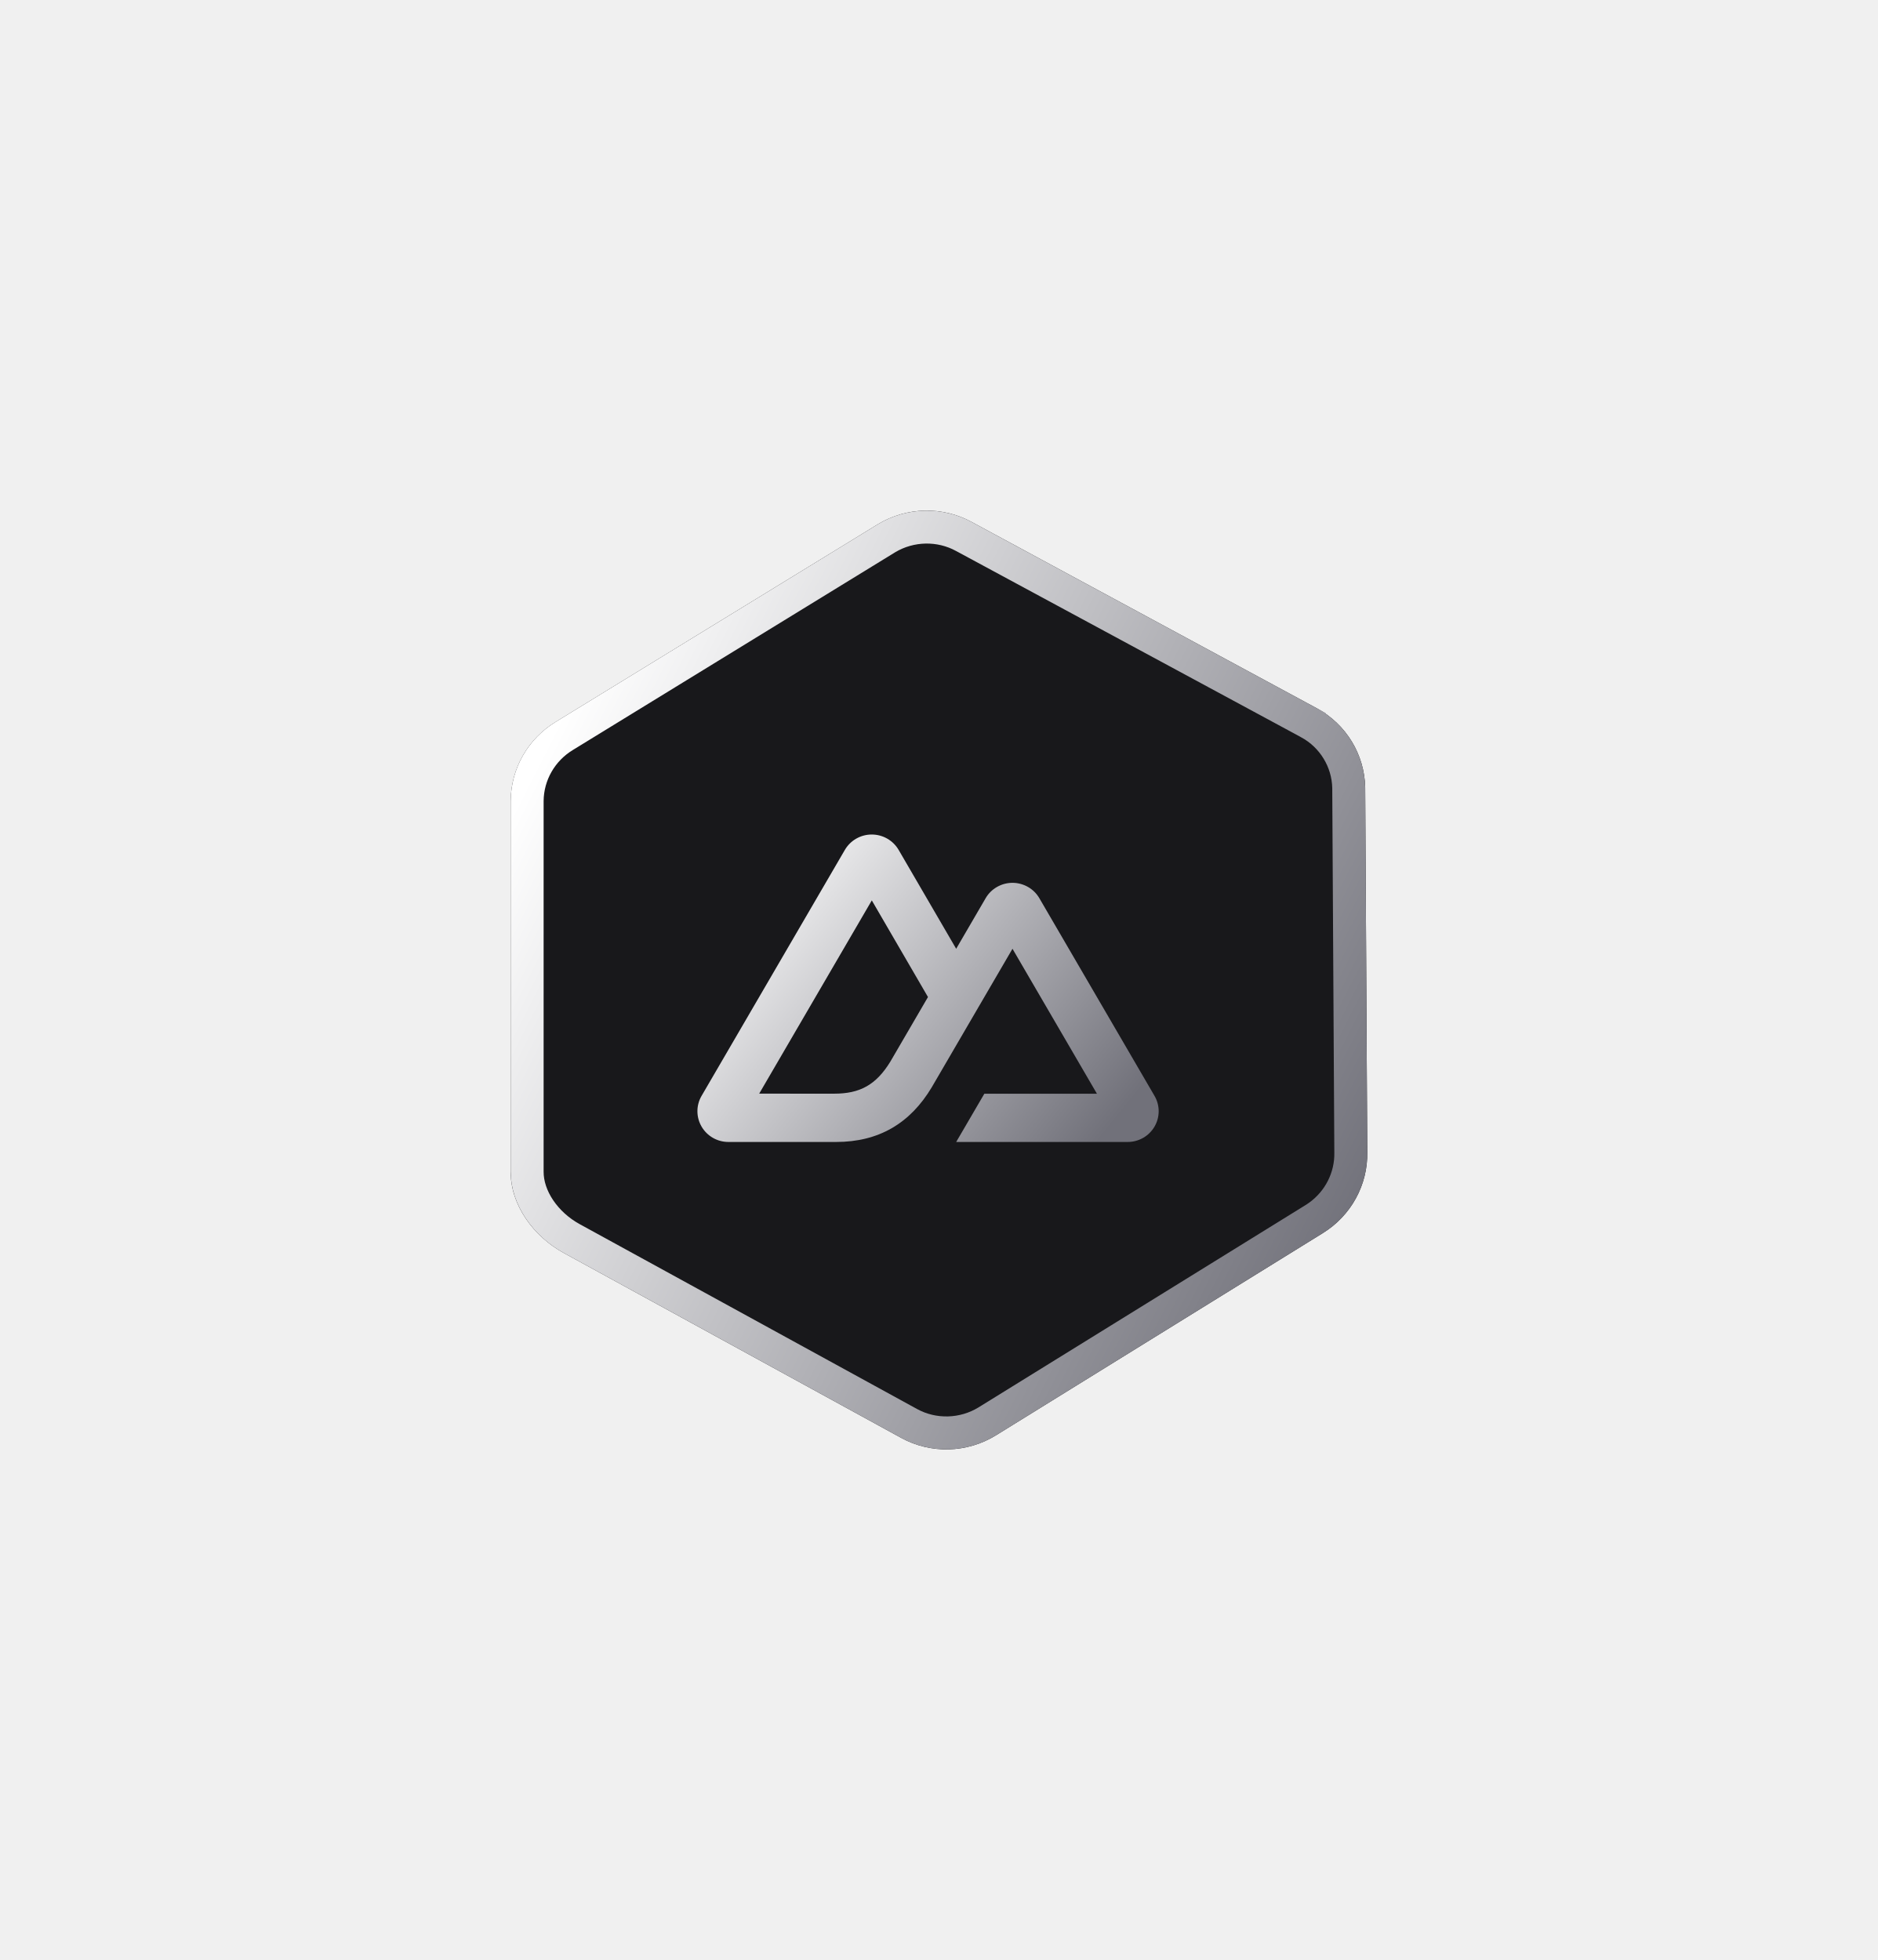
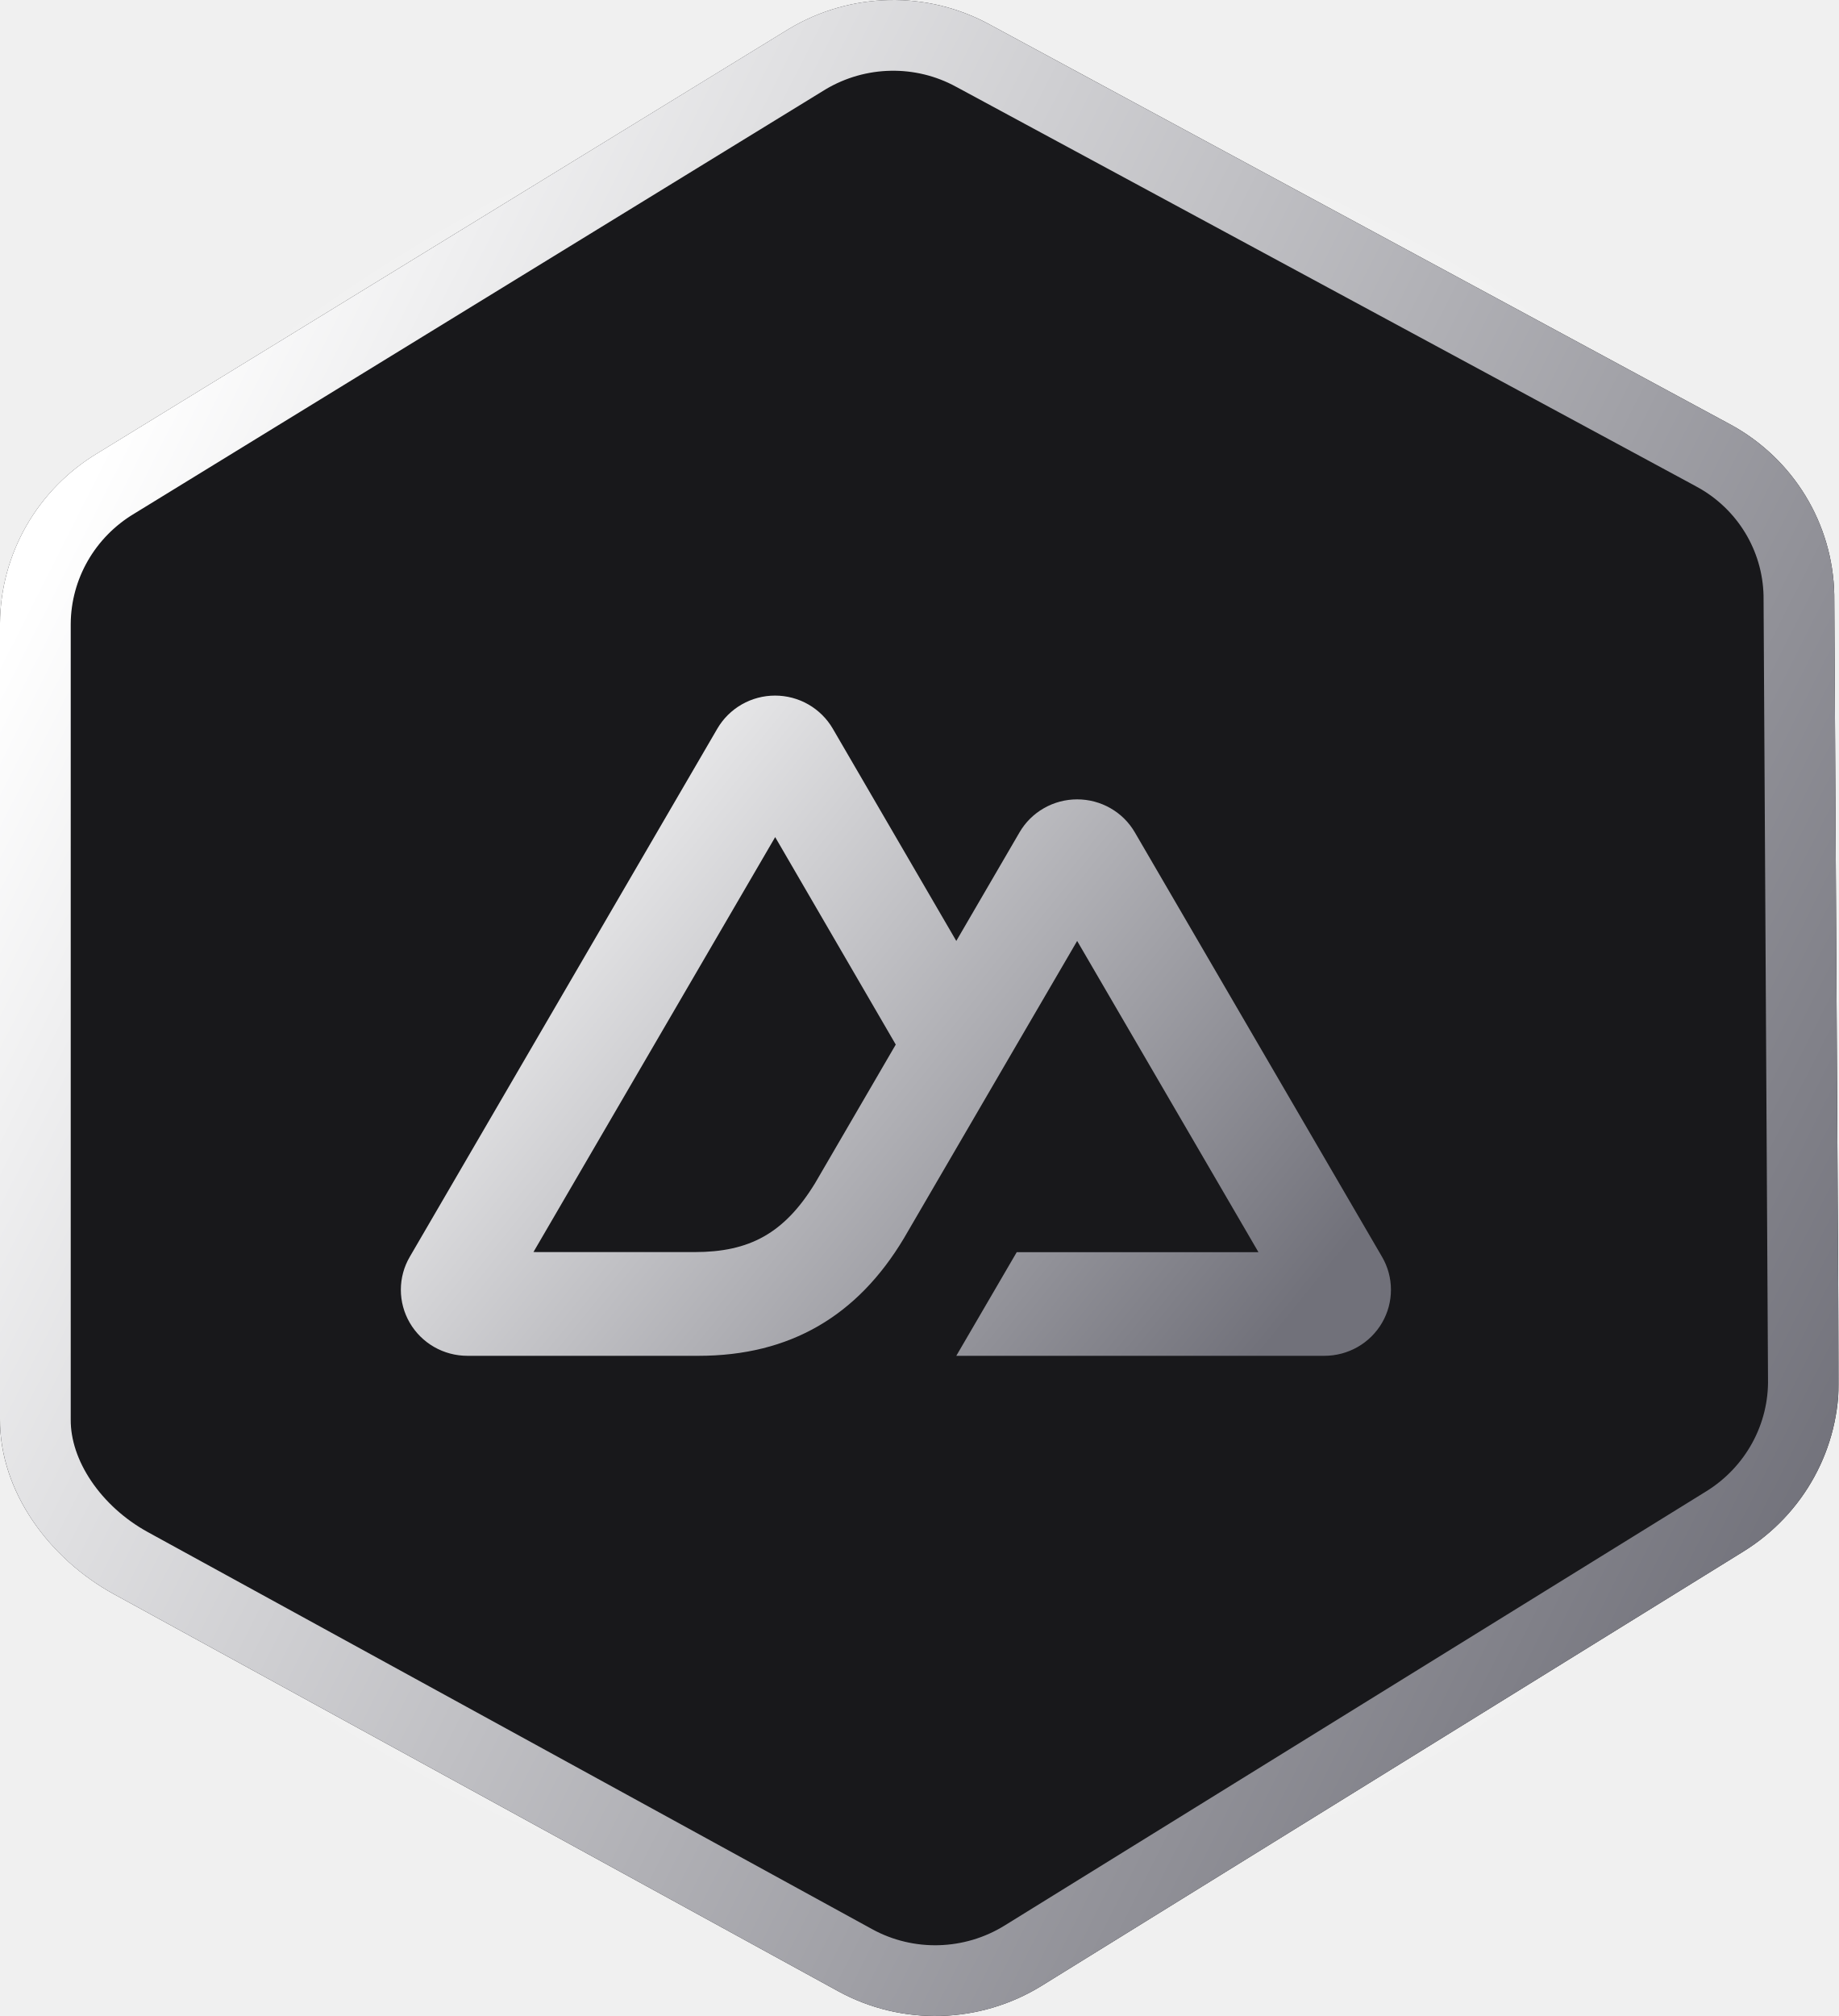
- <svg xmlns="http://www.w3.org/2000/svg" width="114" height="119" viewBox="0 0 114 119" fill="none">
-   <g filter="url(#filter0_d_1108_50569)">
-     <path d="M33.767 43.808L53.313 31.815C55.057 30.771 57.226 30.727 59.001 31.7L79.958 43.014C81.722 43.981 82.832 45.807 82.873 47.809L82.999 69.941C83.04 71.936 82.017 73.806 80.306 74.865L60.465 87.141C58.711 88.227 56.507 88.287 54.705 87.3L34.218 76.071C32.406 75.078 30.986 73.18 31 71.122L31 48.624C31.013 46.654 32.062 44.828 33.767 43.808Z" fill="#18181B" />
-     <path d="M80.044 73.839C79.959 73.9 79.87 73.959 79.78 74.015L59.939 86.291C58.498 87.183 56.668 87.236 55.186 86.423L34.698 75.194C33.119 74.328 31.989 72.716 32 71.129L32 71.122L32 48.631C32 48.63 32 48.629 32 48.628C32.012 47.012 32.873 45.508 34.28 44.666L34.28 44.666L34.29 44.66L53.831 32.67C55.264 31.815 57.061 31.777 58.52 32.577L58.52 32.577L58.526 32.58L79.478 43.891C79.478 43.892 79.479 43.892 79.48 43.893C80.927 44.687 81.837 46.192 81.873 47.823L81.999 69.946L81.999 69.954L81.999 69.961C82.031 71.493 81.296 72.943 80.044 73.839Z" stroke="url(#paint0_linear_1108_50569)" stroke-width="2" />
+ <svg xmlns="http://www.w3.org/2000/svg" width="52" height="57" viewBox="0 0 52 57" fill="none">
+   <g clip-path="url(#clip0_1108_50569)">
+     <g filter="url(#filter0_d_1108_50569)">
+       <path d="M2.767 12.808L22.314 0.815C24.058 -0.229 26.226 -0.273 28.001 0.7L48.958 12.014C50.722 12.981 51.832 14.807 51.873 16.809L51.999 38.941C52.04 40.936 51.017 42.806 49.306 43.865L29.465 56.141C27.711 57.227 25.507 57.287 23.705 56.3L3.218 45.071C1.406 44.078 -0.014 42.18 9.76433e-05 40.122L0 17.625C0.013 15.654 1.062 13.828 2.767 12.808Z" fill="#18181B" />
+       <path d="M3.28 13.666L3.28 13.666L3.29 13.66L22.831 1.67C24.272 0.81 26.059 0.777 27.52 1.577L27.52 1.577L27.526 1.58L48.477 12.891C48.478 12.892 48.479 12.892 48.48 12.893C49.928 13.688 50.837 15.183 50.873 16.823L50.999 38.946L50.999 38.954L50.999 38.961C51.033 40.599 50.193 42.14 48.78 43.015L28.939 55.291C27.49 56.188 25.67 56.236 24.186 55.423L3.698 44.194C2.117 43.327 0.989 41.725 1 40.129V40.122L1 17.631C1 17.63 1 17.629 1 17.628C1.012 16.012 1.873 14.508 3.28 13.666Z" stroke="url(#paint0_linear_1108_50569)" stroke-width="2" />
+     </g>
+     <path d="M27.044 38.334H37.453C37.784 38.334 38.108 38.248 38.395 38.084C38.681 37.92 38.919 37.684 39.084 37.4C39.249 37.117 39.336 36.795 39.336 36.467C39.336 36.139 39.249 35.817 39.083 35.534L32.093 23.534C31.928 23.25 31.69 23.014 31.404 22.851C31.117 22.687 30.793 22.601 30.462 22.601C30.132 22.601 29.807 22.687 29.521 22.851C29.235 23.014 28.997 23.25 28.832 23.534L27.044 26.604L23.55 20.6C23.384 20.316 23.146 20.081 22.86 19.917C22.574 19.753 22.249 19.667 21.918 19.667C21.588 19.667 21.263 19.753 20.977 19.917C20.69 20.081 20.453 20.316 20.287 20.6L11.589 35.534C11.423 35.817 11.336 36.139 11.336 36.467C11.336 36.795 11.423 37.117 11.588 37.4C11.753 37.684 11.991 37.92 12.277 38.084C12.563 38.248 12.888 38.334 13.219 38.334H19.753C22.341 38.334 24.25 37.207 25.564 35.008L28.753 29.534L30.462 26.604L35.589 35.404H28.753L27.044 38.334ZM19.646 35.401L15.086 35.4L21.922 23.668L25.332 29.534L23.049 33.455C22.176 34.881 21.185 35.401 19.646 35.401Z" fill="url(#paint1_linear_1108_50569)" />
  </g>
-   <path d="M58.044 69.334H68.453C68.784 69.334 69.108 69.248 69.395 69.084C69.681 68.92 69.919 68.684 70.084 68.4C70.249 68.117 70.336 67.795 70.336 67.467C70.336 67.139 70.249 66.817 70.083 66.534L63.093 54.534C62.928 54.25 62.69 54.014 62.404 53.851C62.117 53.687 61.793 53.6 61.462 53.6C61.132 53.6 60.807 53.687 60.521 53.851C60.234 54.014 59.997 54.25 59.832 54.534L58.044 57.604L54.55 51.6C54.384 51.316 54.146 51.081 53.86 50.917C53.574 50.753 53.249 50.667 52.918 50.667C52.588 50.667 52.263 50.753 51.977 50.917C51.69 51.081 51.453 51.316 51.287 51.6L42.589 66.534C42.423 66.817 42.336 67.139 42.336 67.467C42.336 67.795 42.423 68.117 42.588 68.4C42.753 68.684 42.991 68.92 43.277 69.084C43.563 69.248 43.888 69.334 44.219 69.334H50.753C53.341 69.334 55.251 68.207 56.564 66.008L59.754 60.534L61.462 57.604L66.588 66.404H59.754L58.044 69.334ZM50.646 66.401L46.086 66.4L52.922 54.667L56.332 60.534L54.048 64.455C53.176 65.881 52.185 66.401 50.646 66.401Z" fill="url(#paint1_linear_1108_50569)" />
  <defs>
-     <filter id="filter0_d_1108_50569" x="0" y="0" width="114" height="119" filterUnits="userSpaceOnUse" color-interpolation-filters="sRGB">
+     <filter id="filter0_d_1108_50569" x="-31" y="-31" width="114" height="119" filterUnits="userSpaceOnUse" color-interpolation-filters="sRGB">
      <feFlood flood-opacity="0" result="BackgroundImageFix" />
      <feColorMatrix in="SourceAlpha" type="matrix" values="0 0 0 0 0 0 0 0 0 0 0 0 0 0 0 0 0 0 127 0" result="hardAlpha" />
      <feOffset />
      <feGaussianBlur stdDeviation="15.5" />
      <feComposite in2="hardAlpha" operator="out" />
      <feColorMatrix type="matrix" values="0 0 0 0 1 0 0 0 0 1 0 0 0 0 1 0 0 0 0.07 0" />
      <feBlend mode="normal" in2="BackgroundImageFix" result="effect1_dropShadow_1108_50569" />
      <feBlend mode="normal" in="SourceGraphic" in2="effect1_dropShadow_1108_50569" result="shape" />
    </filter>
-     <linearGradient id="paint0_linear_1108_50569" x1="31.51" y1="48.482" x2="82.568" y2="74.3" gradientUnits="userSpaceOnUse">
+     <linearGradient id="paint0_linear_1108_50569" x1="0.51" y1="17.482" x2="51.568" y2="43.3" gradientUnits="userSpaceOnUse">
      <stop stop-color="white" />
      <stop offset="1" stop-color="#71717A" />
    </linearGradient>
-     <linearGradient id="paint1_linear_1108_50569" x1="42.258" y1="54.656" x2="64.191" y2="72.354" gradientUnits="userSpaceOnUse">
+     <linearGradient id="paint1_linear_1108_50569" x1="11.258" y1="23.656" x2="33.191" y2="41.354" gradientUnits="userSpaceOnUse">
      <stop stop-color="white" />
      <stop offset="1" stop-color="#71717A" />
    </linearGradient>
+     <clipPath id="clip0_1108_50569">
+       <rect width="52" height="57" fill="white" />
+     </clipPath>
  </defs>
</svg>
